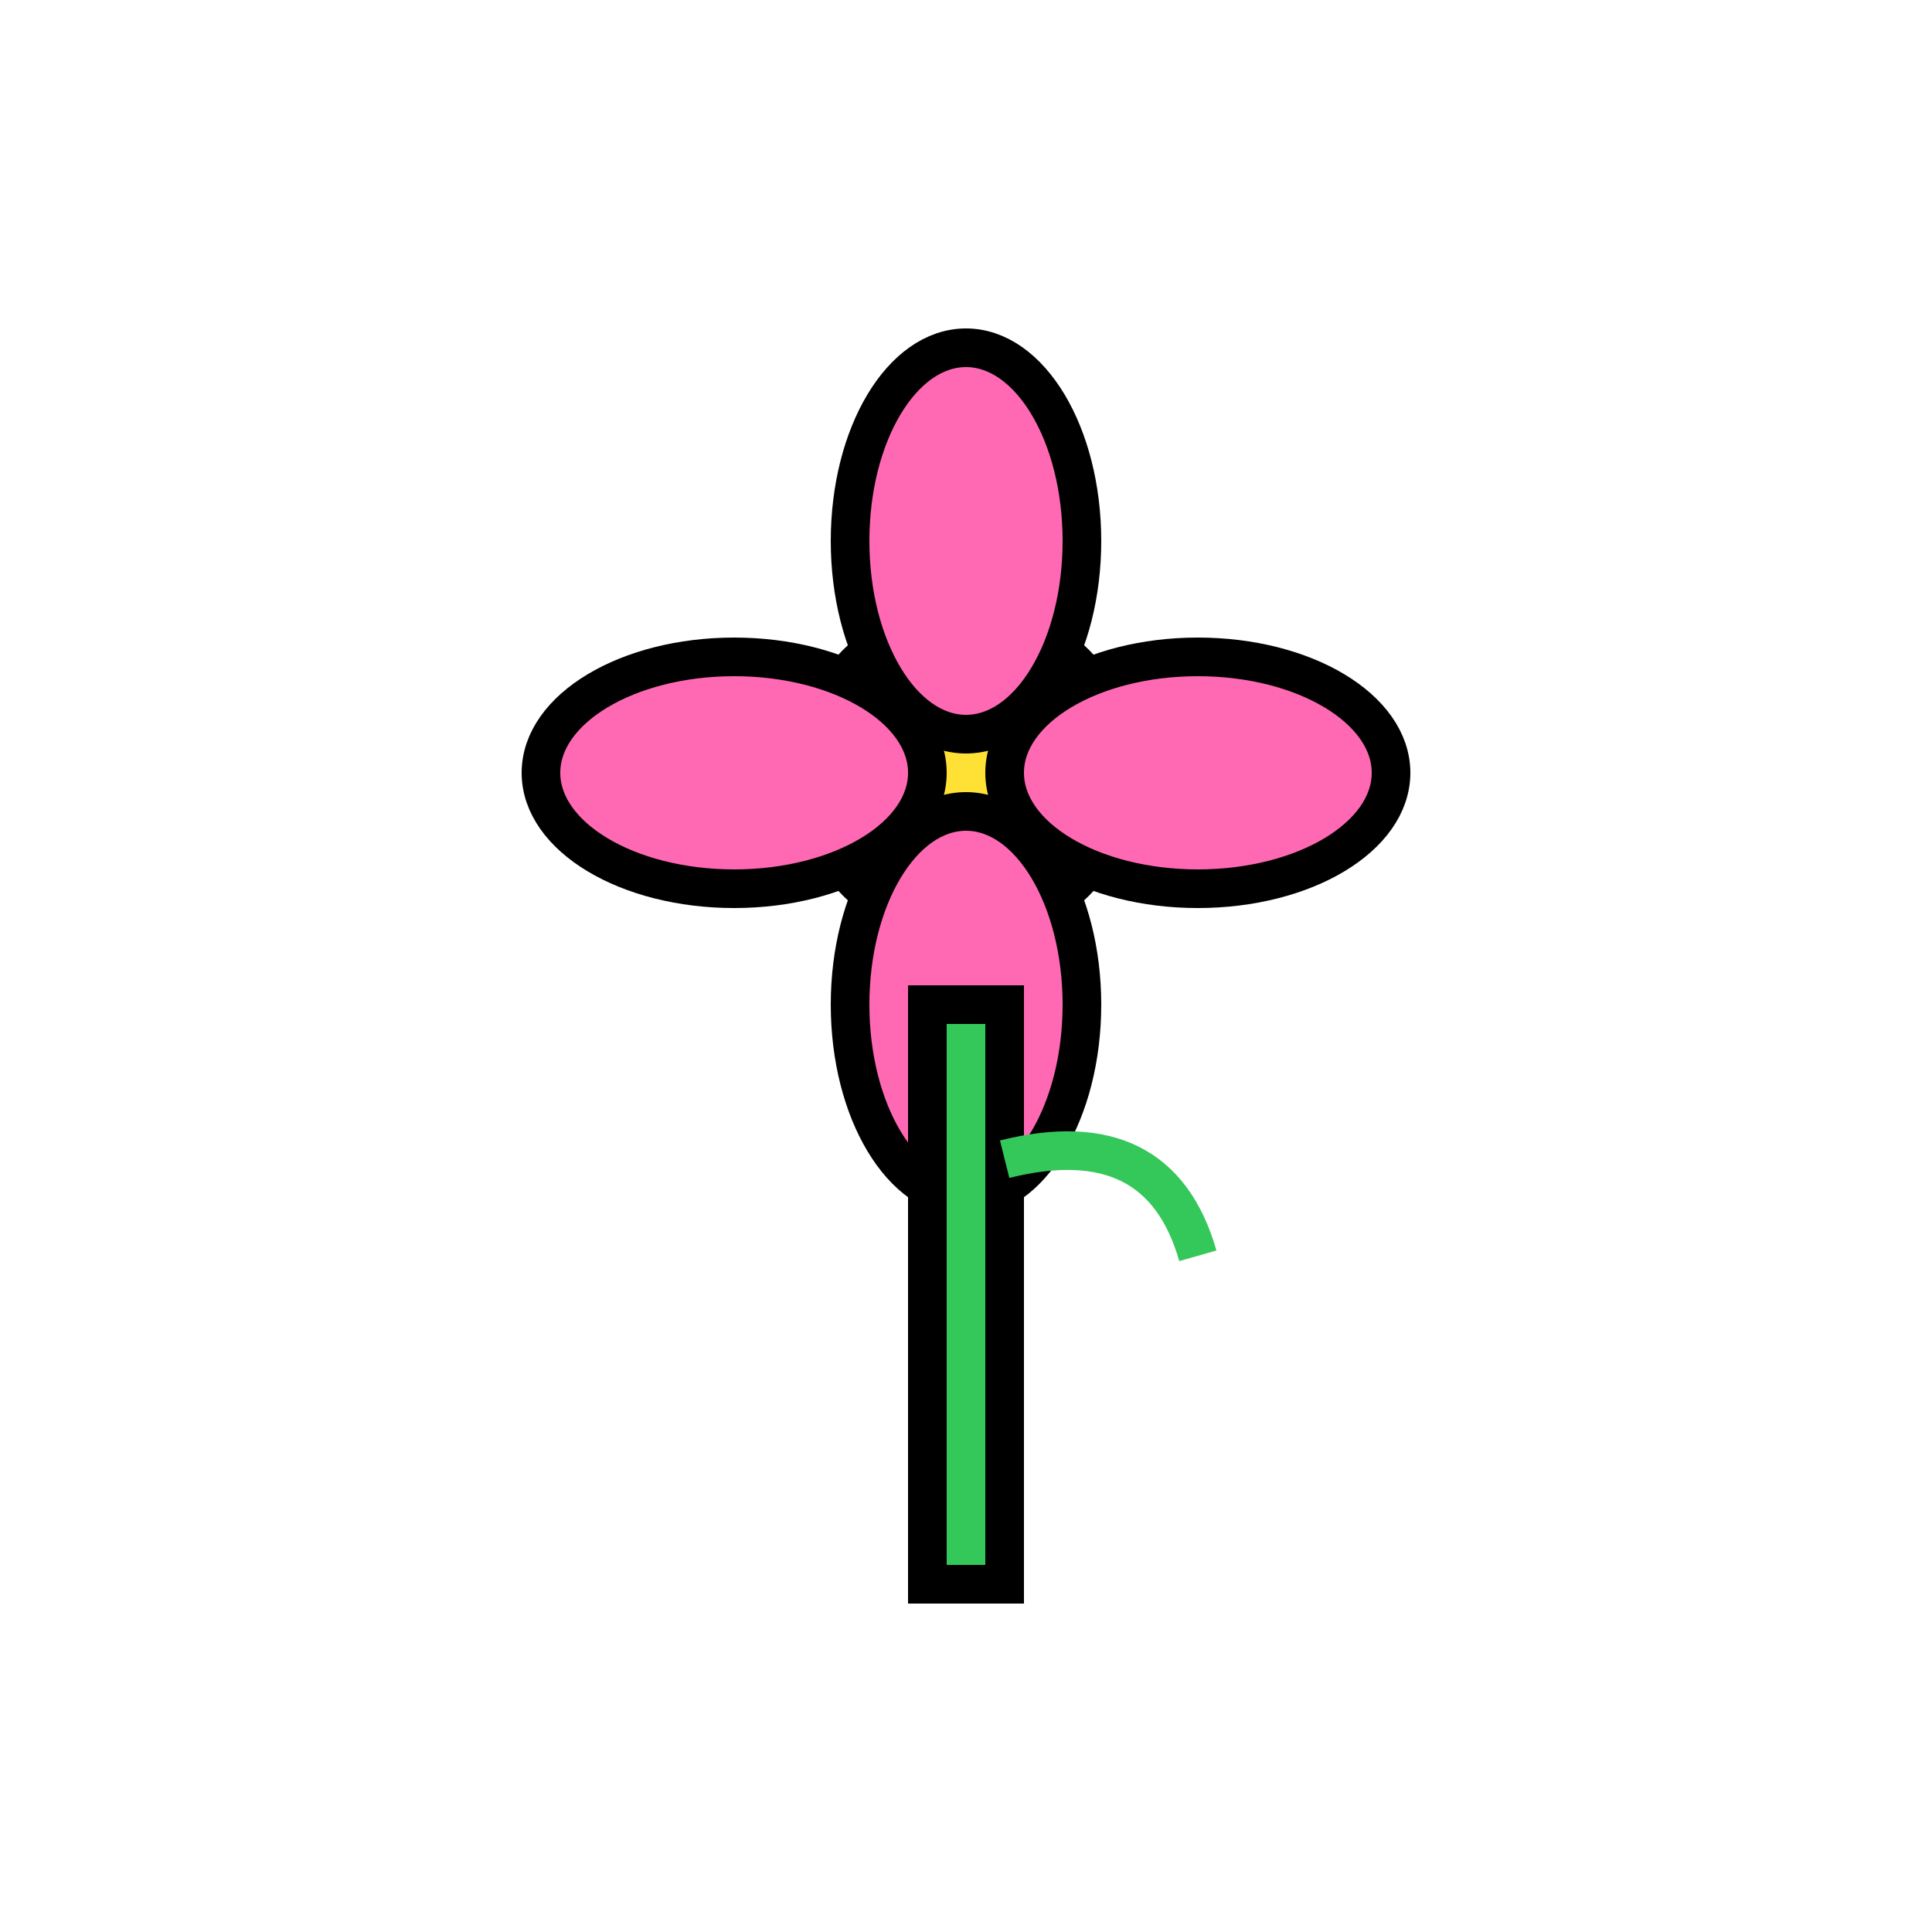
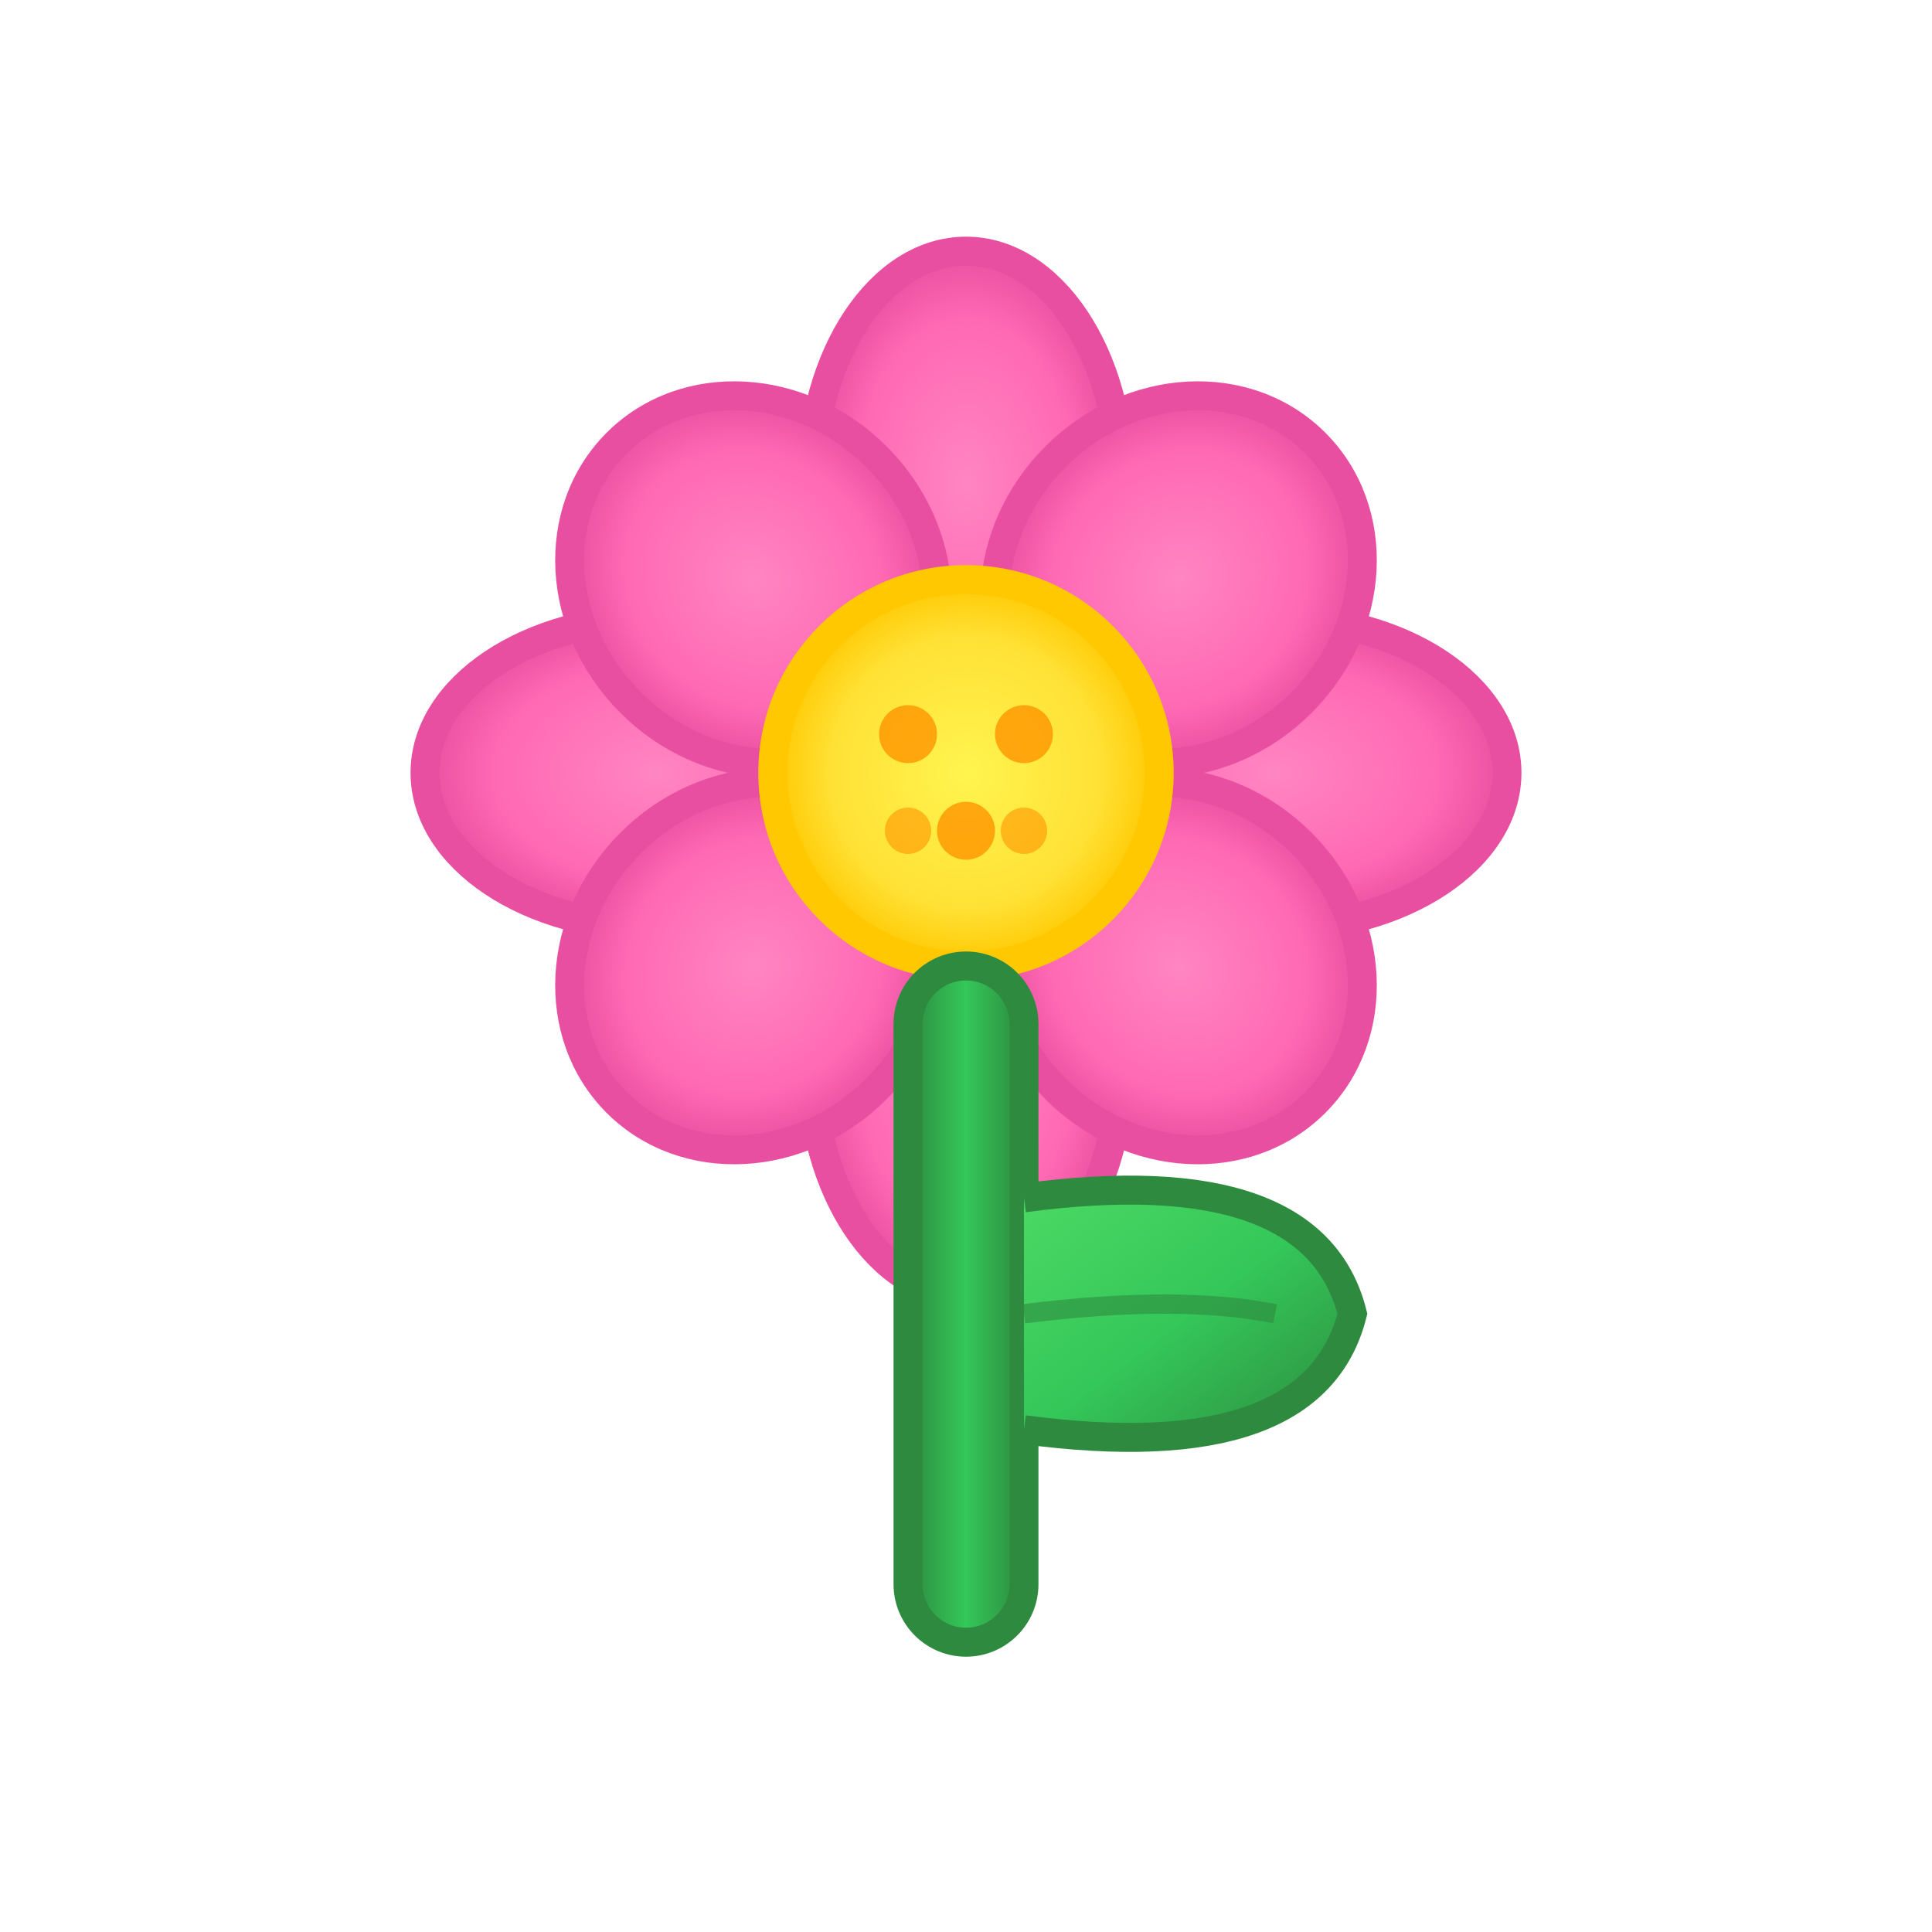
<svg xmlns="http://www.w3.org/2000/svg" viewBox="0 0 100 100">
-   <circle cx="50" cy="40" r="8" fill="#FFE135" stroke="#000" stroke-width="2" />
-   <ellipse cx="50" cy="28" rx="6" ry="10" fill="#FF69B4" stroke="#000" stroke-width="2" />
-   <ellipse cx="62" cy="40" rx="10" ry="6" fill="#FF69B4" stroke="#000" stroke-width="2" />
-   <ellipse cx="50" cy="52" rx="6" ry="10" fill="#FF69B4" stroke="#000" stroke-width="2" />
-   <ellipse cx="38" cy="40" rx="10" ry="6" fill="#FF69B4" stroke="#000" stroke-width="2" />
-   <rect x="48" y="52" width="4" height="30" fill="#34C759" stroke="#000" stroke-width="2" />
-   <path d="M52 60 Q60 58 62 65" fill="none" stroke="#34C759" stroke-width="2" />
+   <defs>
+     <radialGradient id="petalGradient" cx="50%" cy="50%" r="50%">
+       <stop offset="0%" style="stop-color:#FF85C2;stop-opacity:1" />
+       <stop offset="70%" style="stop-color:#FF69B4;stop-opacity:1" />
+       <stop offset="100%" style="stop-color:#E94FA0;stop-opacity:1" />
+     </radialGradient>
+     <radialGradient id="centerGradient" cx="50%" cy="50%" r="50%">
+       <stop offset="0%" style="stop-color:#FFF44F;stop-opacity:1" />
+       <stop offset="70%" style="stop-color:#FFE135;stop-opacity:1" />
+       <stop offset="100%" style="stop-color:#FFC800;stop-opacity:1" />
+     </radialGradient>
+     <linearGradient id="stemGradient" x1="0%" y1="0%" x2="100%" y2="0%">
+       <stop offset="0%" style="stop-color:#2D8A3E;stop-opacity:1" />
+       <stop offset="50%" style="stop-color:#34C759;stop-opacity:1" />
+       <stop offset="100%" style="stop-color:#2D8A3E;stop-opacity:1" />
+     </linearGradient>
+     <linearGradient id="leafGradient" x1="0%" y1="0%" x2="100%" y2="100%">
+       <stop offset="0%" style="stop-color:#4CD964;stop-opacity:1" />
+       <stop offset="50%" style="stop-color:#34C759;stop-opacity:1" />
+       <stop offset="100%" style="stop-color:#2D8A3E;stop-opacity:1" />
+     </linearGradient>
+   </defs>
+   <ellipse cx="50" cy="25" rx="8" ry="12" fill="url(#petalGradient)" stroke="#E94FA0" stroke-width="1.5" />
+   <ellipse cx="66" cy="40" rx="12" ry="8" fill="url(#petalGradient)" stroke="#E94FA0" stroke-width="1.5" />
+   <ellipse cx="50" cy="55" rx="8" ry="12" fill="url(#petalGradient)" stroke="#E94FA0" stroke-width="1.5" />
+   <ellipse cx="34" cy="40" rx="12" ry="8" fill="url(#petalGradient)" stroke="#E94FA0" stroke-width="1.5" />
+   <ellipse cx="61" cy="30" rx="9" ry="10" fill="url(#petalGradient)" stroke="#E94FA0" stroke-width="1.5" transform="rotate(45 61 30)" />
+   <ellipse cx="61" cy="50" rx="9" ry="10" fill="url(#petalGradient)" stroke="#E94FA0" stroke-width="1.5" transform="rotate(-45 61 50)" />
+   <ellipse cx="39" cy="50" rx="9" ry="10" fill="url(#petalGradient)" stroke="#E94FA0" stroke-width="1.5" transform="rotate(45 39 50)" />
+   <ellipse cx="39" cy="30" rx="9" ry="10" fill="url(#petalGradient)" stroke="#E94FA0" stroke-width="1.5" transform="rotate(-45 39 30)" />
+   <circle cx="50" cy="40" r="10" fill="url(#centerGradient)" stroke="#FFC800" stroke-width="1.5" />
+   <circle cx="47" cy="38" r="1.5" fill="#FF9500" opacity="0.8" />
+   <circle cx="53" cy="38" r="1.5" fill="#FF9500" opacity="0.8" />
+   <circle cx="50" cy="43" r="1.5" fill="#FF9500" opacity="0.8" />
+   <circle cx="47" cy="43" r="1.2" fill="#FF9500" opacity="0.6" />
+   <circle cx="53" cy="43" r="1.2" fill="#FF9500" opacity="0.6" />
+   <rect x="47" y="50" width="6" height="35" rx="3" fill="url(#stemGradient)" stroke="#2D8A3E" stroke-width="1.5" />
+   <path d="M53 62 Q68 60 70 68 Q68 76 53 74" fill="url(#leafGradient)" stroke="#2D8A3E" stroke-width="1.5" />
+   <path d="M53 68 Q61 67 66 68" fill="none" stroke="#2D8A3E" stroke-width="1" opacity="0.6" />
</svg>
